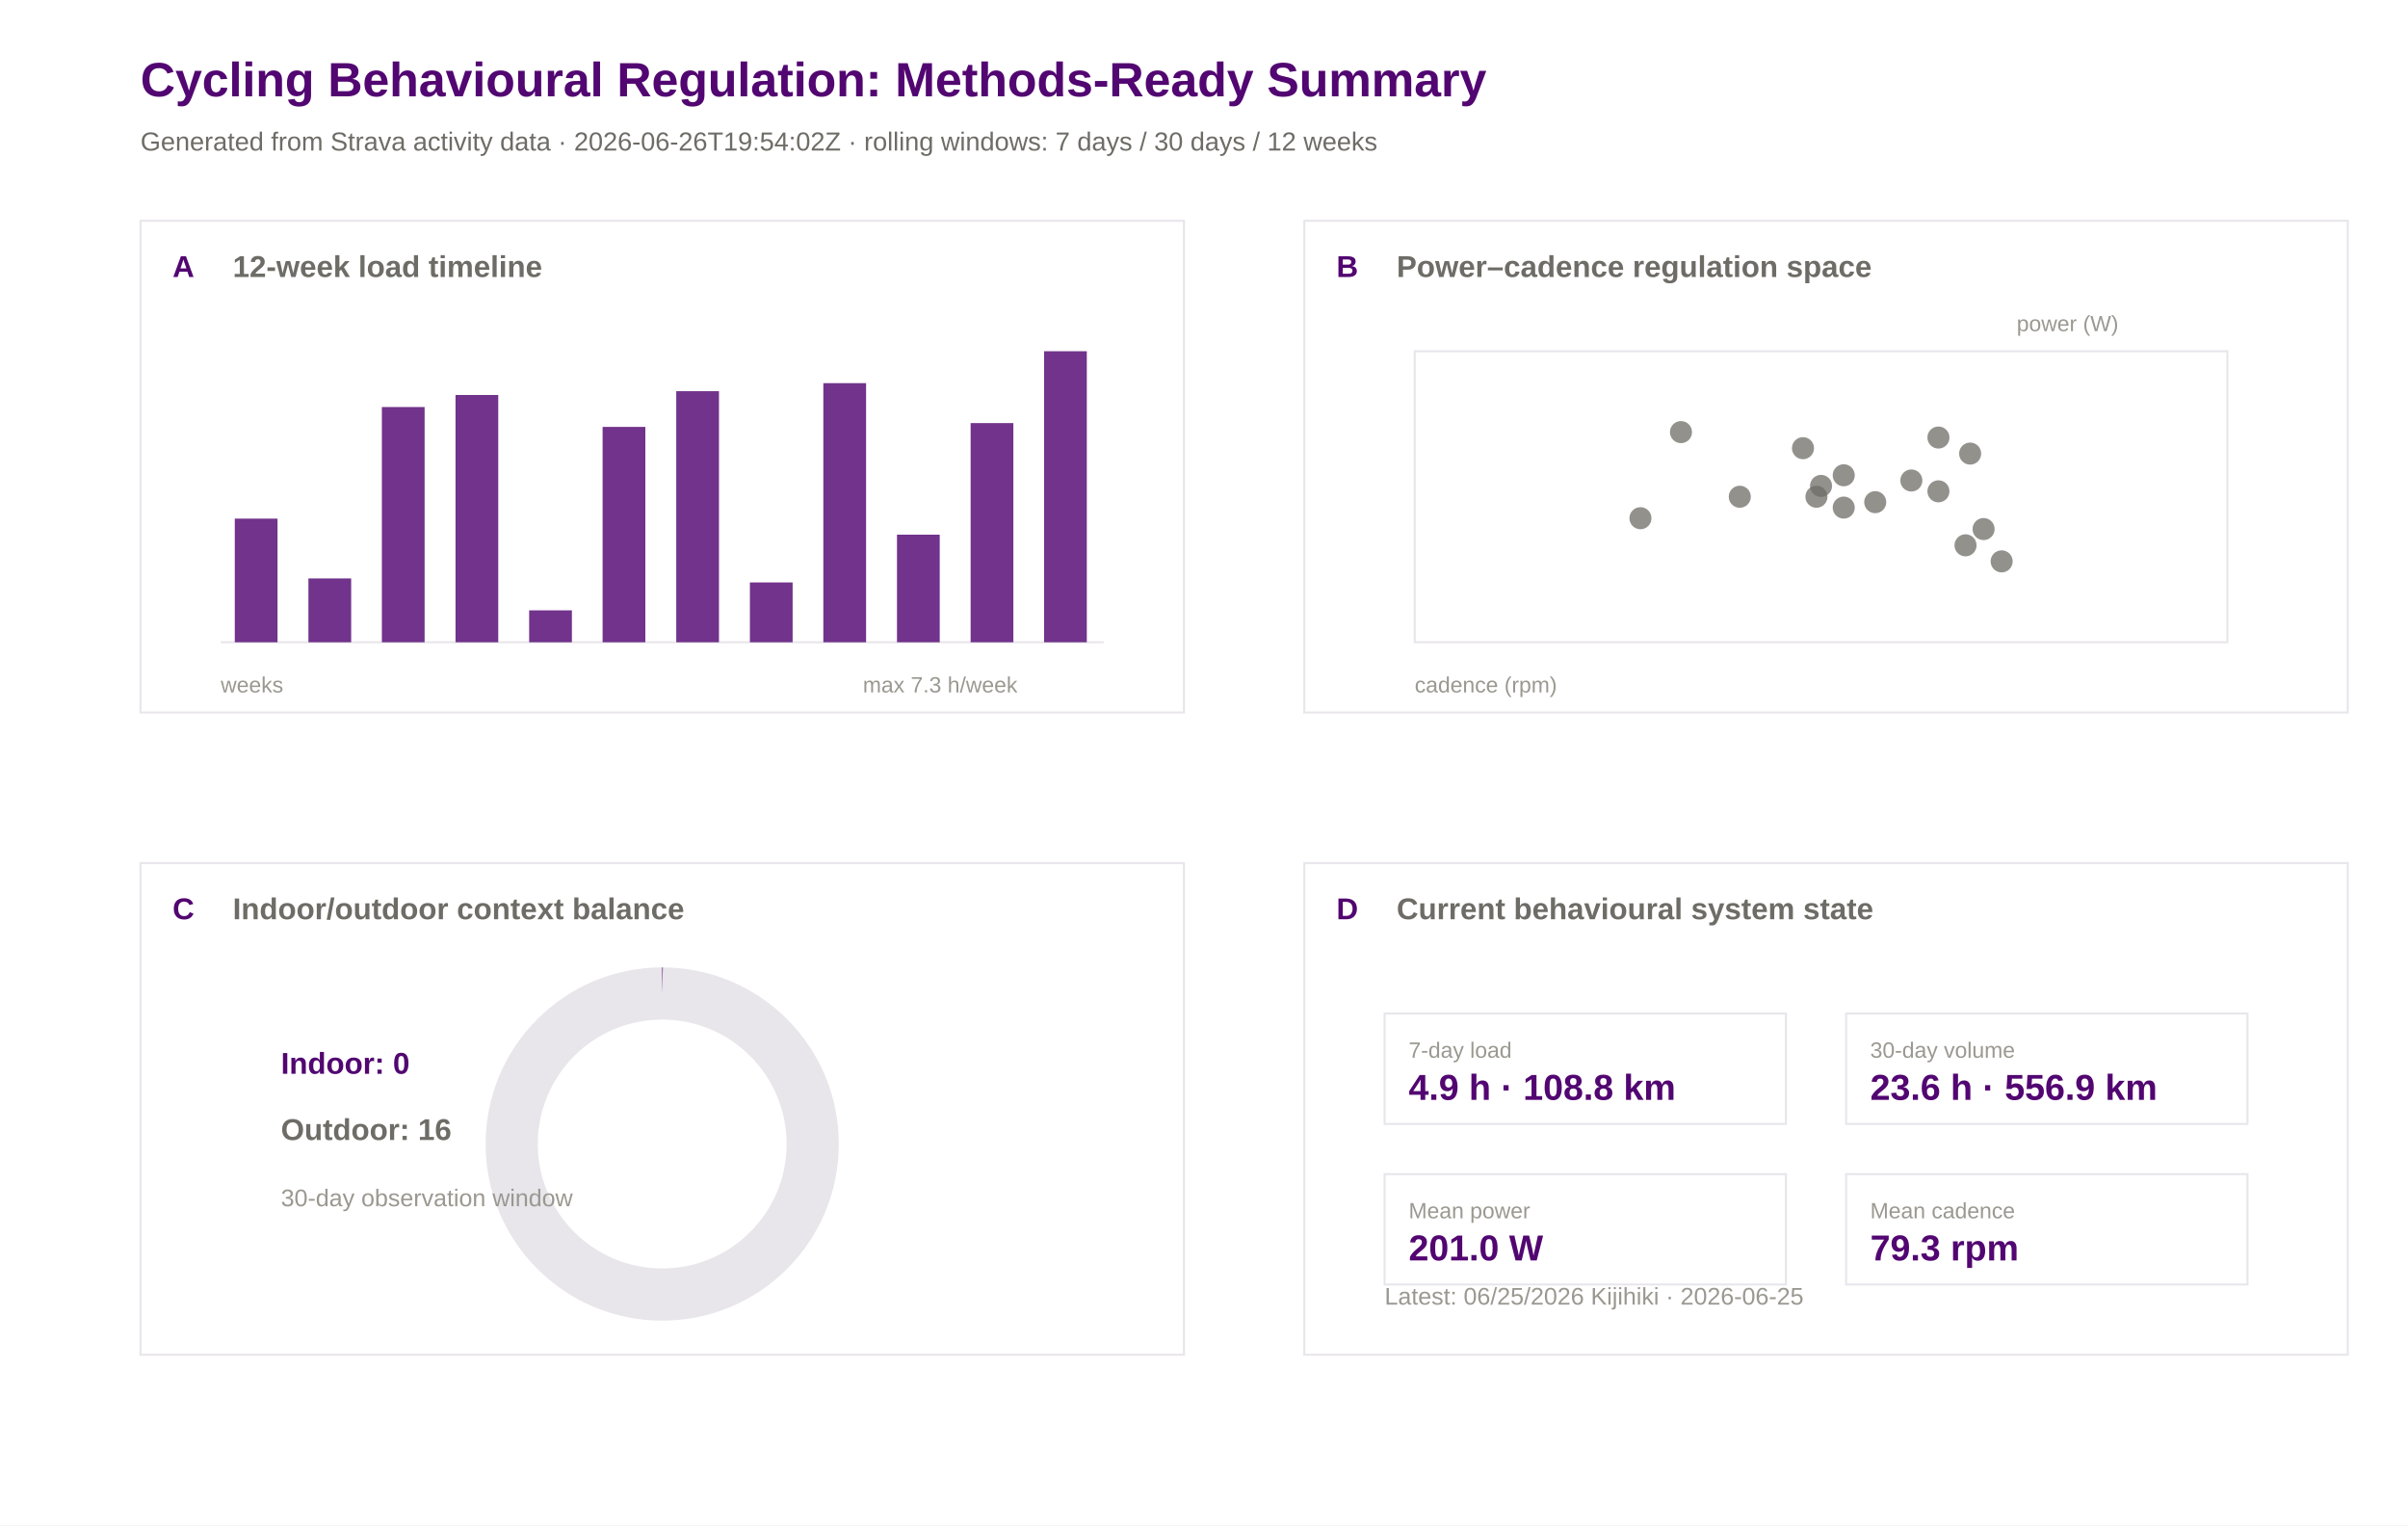
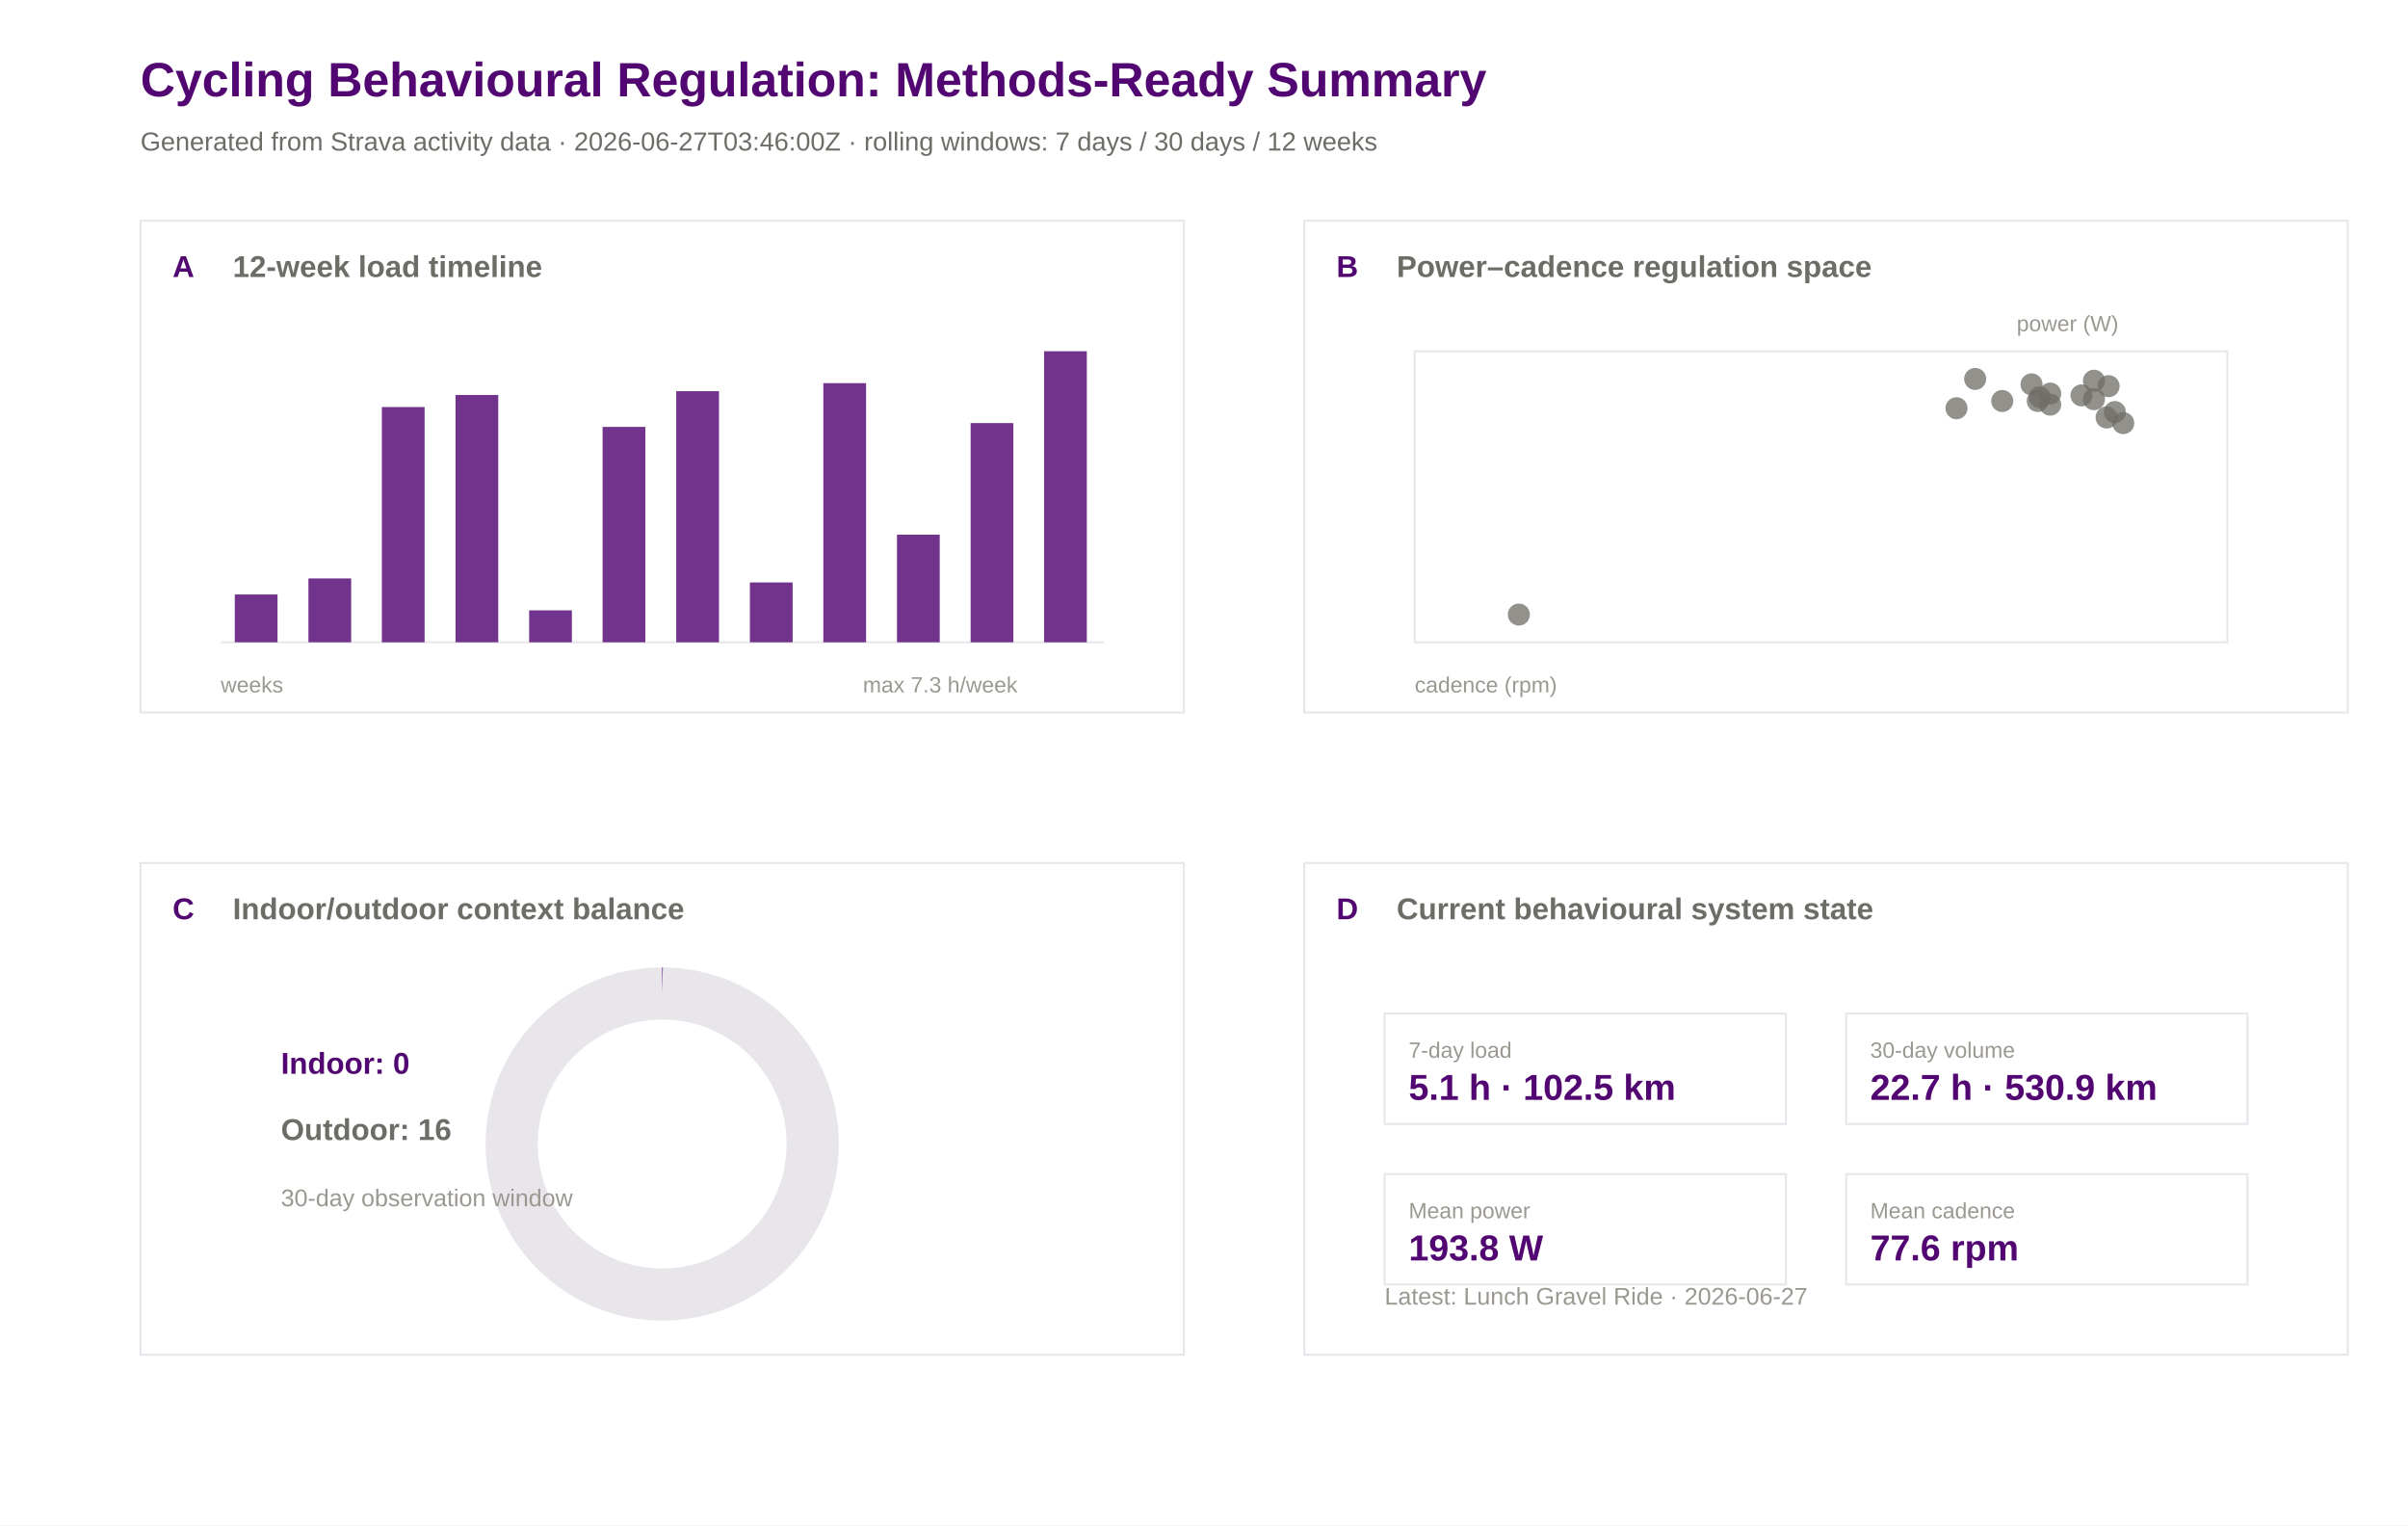
<svg xmlns="http://www.w3.org/2000/svg" width="1200" height="760" viewBox="0 0 1200 760">
  <rect width="100%" height="100%" fill="#ffffff" />
  <text x="70.0" y="48.0" font-family="Arial" font-size="24" font-weight="600" fill="#520671">Cycling Behavioural Regulation: Methods-Ready Summary</text>
-   <text x="70.0" y="75.0" font-family="Arial" font-size="13" font-weight="400" fill="#6e6c66">Generated from Strava activity data · 2026-06-26T19:54:02Z · rolling windows: 7 days / 30 days / 12 weeks</text>
+   <text x="70.0" y="75.0" font-family="Arial" font-size="13" font-weight="400" fill="#6e6c66">Generated from Strava activity data · 2026-06-27T03:46:00Z · rolling windows: 7 days / 30 days / 12 weeks</text>
  <rect x="70" y="110" width="520" height="245" fill="#ffffff" stroke="#e8e5eb" stroke-width="1" />
  <text x="86.0" y="138.0" font-family="Arial" font-size="15" font-weight="600" fill="#520671">A</text>
  <text x="116.0" y="138.0" font-family="Arial" font-size="15" font-weight="600" fill="#6e6c66">12-week load timeline</text>
  <rect x="650" y="110" width="520" height="245" fill="#ffffff" stroke="#e8e5eb" stroke-width="1" />
  <text x="666.0" y="138.0" font-family="Arial" font-size="15" font-weight="600" fill="#520671">B</text>
  <text x="696.0" y="138.0" font-family="Arial" font-size="15" font-weight="600" fill="#6e6c66">Power–cadence regulation space</text>
  <rect x="70" y="430" width="520" height="245" fill="#ffffff" stroke="#e8e5eb" stroke-width="1" />
  <text x="86.0" y="458.0" font-family="Arial" font-size="15" font-weight="600" fill="#520671">C</text>
  <text x="116.0" y="458.0" font-family="Arial" font-size="15" font-weight="600" fill="#6e6c66">Indoor/outdoor context balance</text>
  <rect x="650" y="430" width="520" height="245" fill="#ffffff" stroke="#e8e5eb" stroke-width="1" />
  <text x="666.0" y="458.0" font-family="Arial" font-size="15" font-weight="600" fill="#520671">D</text>
  <text x="696.0" y="458.0" font-family="Arial" font-size="15" font-weight="600" fill="#6e6c66">Current behavioural system state</text>
  <line x1="110" y1="320" x2="550" y2="320" stroke="#e8e5eb" />
-   <rect x="117.0" y="258.4" width="21.3" height="61.6" fill="#520671" opacity="0.82" />
+   <rect x="117.0" y="296.2" width="21.3" height="23.8" fill="#520671" opacity="0.82" />
  <rect x="153.7" y="288.2" width="21.3" height="31.8" fill="#520671" opacity="0.82" />
  <rect x="190.3" y="202.8" width="21.3" height="117.2" fill="#520671" opacity="0.82" />
  <rect x="227.0" y="196.8" width="21.3" height="123.2" fill="#520671" opacity="0.82" />
  <rect x="263.7" y="304.1" width="21.3" height="15.9" fill="#520671" opacity="0.82" />
  <rect x="300.3" y="212.7" width="21.3" height="107.3" fill="#520671" opacity="0.82" />
  <rect x="337.0" y="194.9" width="21.3" height="125.1" fill="#520671" opacity="0.82" />
  <rect x="373.7" y="290.2" width="21.3" height="29.8" fill="#520671" opacity="0.82" />
  <rect x="410.3" y="190.9" width="21.3" height="129.1" fill="#520671" opacity="0.82" />
  <rect x="447.0" y="266.4" width="21.3" height="53.6" fill="#520671" opacity="0.82" />
  <rect x="483.7" y="210.8" width="21.3" height="109.2" fill="#520671" opacity="0.82" />
  <rect x="520.3" y="175.0" width="21.3" height="145.0" fill="#520671" opacity="0.82" />
  <text x="110.0" y="345.0" font-family="Arial" font-size="11" font-weight="400" fill="#9a9890">weeks</text>
  <text x="430.0" y="345.0" font-family="Arial" font-size="11" font-weight="400" fill="#9a9890">max 7.3 h/week</text>
  <rect x="705" y="175" width="405" height="145" fill="#ffffff" stroke="#e8e5eb" />
-   <circle cx="934.5" cy="250.2" r="5.5" fill="#6e6c66" opacity="0.75" />
-   <circle cx="907.5" cy="242.1" r="5.5" fill="#6e6c66" opacity="0.75" />
-   <circle cx="898.5" cy="223.3" r="5.5" fill="#6e6c66" opacity="0.75" />
-   <circle cx="979.5" cy="271.7" r="5.5" fill="#6e6c66" opacity="0.75" />
-   <circle cx="966.0" cy="218.0" r="5.5" fill="#6e6c66" opacity="0.75" />
-   <circle cx="952.5" cy="239.4" r="5.5" fill="#6e6c66" opacity="0.75" />
-   <circle cx="966.0" cy="244.8" r="5.5" fill="#6e6c66" opacity="0.75" />
-   <circle cx="837.7" cy="215.3" r="5.5" fill="#6e6c66" opacity="0.75" />
-   <circle cx="918.8" cy="236.8" r="5.5" fill="#6e6c66" opacity="0.75" />
-   <circle cx="988.5" cy="263.6" r="5.5" fill="#6e6c66" opacity="0.75" />
-   <circle cx="981.8" cy="226.0" r="5.5" fill="#6e6c66" opacity="0.75" />
-   <circle cx="997.5" cy="279.7" r="5.5" fill="#6e6c66" opacity="0.75" />
-   <circle cx="867.0" cy="247.5" r="5.5" fill="#6e6c66" opacity="0.75" />
-   <circle cx="918.8" cy="252.9" r="5.5" fill="#6e6c66" opacity="0.75" />
-   <circle cx="817.5" cy="258.2" r="5.5" fill="#6e6c66" opacity="0.75" />
-   <circle cx="905.2" cy="247.5" r="5.5" fill="#6e6c66" opacity="0.75" />
+   <circle cx="1016.5" cy="197.9" r="5.5" fill="#6e6c66" opacity="0.75" />
+   <circle cx="1012.4" cy="191.5" r="5.5" fill="#6e6c66" opacity="0.75" />
+   <circle cx="1049.8" cy="208.0" r="5.5" fill="#6e6c66" opacity="0.75" />
+   <circle cx="1043.5" cy="189.7" r="5.5" fill="#6e6c66" opacity="0.75" />
+   <circle cx="1037.3" cy="197.0" r="5.5" fill="#6e6c66" opacity="0.75" />
+   <circle cx="1043.5" cy="198.9" r="5.5" fill="#6e6c66" opacity="0.75" />
+   <circle cx="984.3" cy="188.8" r="5.5" fill="#6e6c66" opacity="0.75" />
+   <circle cx="1021.7" cy="196.1" r="5.5" fill="#6e6c66" opacity="0.75" />
+   <circle cx="1053.9" cy="205.3" r="5.5" fill="#6e6c66" opacity="0.75" />
+   <circle cx="1050.8" cy="192.4" r="5.5" fill="#6e6c66" opacity="0.75" />
+   <circle cx="1058.1" cy="210.8" r="5.5" fill="#6e6c66" opacity="0.75" />
+   <circle cx="997.8" cy="199.8" r="5.5" fill="#6e6c66" opacity="0.75" />
+   <circle cx="1021.7" cy="201.6" r="5.5" fill="#6e6c66" opacity="0.75" />
+   <circle cx="975.0" cy="203.4" r="5.5" fill="#6e6c66" opacity="0.75" />
+   <circle cx="1015.5" cy="199.8" r="5.5" fill="#6e6c66" opacity="0.75" />
+   <circle cx="756.9" cy="306.2" r="5.5" fill="#6e6c66" opacity="0.75" />
  <text x="705.0" y="345.0" font-family="Arial" font-size="11" font-weight="400" fill="#9a9890">cadence (rpm)</text>
  <text x="1005.0" y="165.0" font-family="Arial" font-size="11" font-weight="400" fill="#9a9890">power (W)</text>
  <circle cx="330" cy="570" r="75" fill="none" stroke="#e8e5eb" stroke-width="26" />
  <circle cx="330" cy="570" r="75" fill="none" stroke="#520671" stroke-width="26" stroke-dasharray="0.0 471.2" transform="rotate(-90 330 570)" />
  <text x="140.0" y="535.0" font-family="Arial" font-size="15" font-weight="600" fill="#520671">Indoor: 0</text>
  <text x="140.0" y="568.0" font-family="Arial" font-size="15" font-weight="600" fill="#6e6c66">Outdoor: 16</text>
  <text x="140.0" y="601.0" font-family="Arial" font-size="12" font-weight="400" fill="#9a9890">30-day observation window</text>
  <rect x="690" y="505" width="200" height="55" fill="#ffffff" stroke="#e8e5eb" />
  <text x="702.0" y="527.0" font-family="Arial" font-size="11" font-weight="500" fill="#9a9890">7-day load</text>
-   <text x="702.0" y="548.0" font-family="Arial" font-size="18" font-weight="600" fill="#520671">4.9 h · 108.8 km</text>
+   <text x="702.0" y="548.0" font-family="Arial" font-size="18" font-weight="600" fill="#520671">5.1 h · 102.5 km</text>
  <rect x="920" y="505" width="200" height="55" fill="#ffffff" stroke="#e8e5eb" />
  <text x="932.0" y="527.0" font-family="Arial" font-size="11" font-weight="500" fill="#9a9890">30-day volume</text>
-   <text x="932.0" y="548.0" font-family="Arial" font-size="18" font-weight="600" fill="#520671">23.6 h · 556.9 km</text>
+   <text x="932.0" y="548.0" font-family="Arial" font-size="18" font-weight="600" fill="#520671">22.7 h · 530.9 km</text>
  <rect x="690" y="585" width="200" height="55" fill="#ffffff" stroke="#e8e5eb" />
  <text x="702.0" y="607.0" font-family="Arial" font-size="11" font-weight="500" fill="#9a9890">Mean power</text>
-   <text x="702.0" y="628.0" font-family="Arial" font-size="18" font-weight="600" fill="#520671">201.0 W</text>
+   <text x="702.0" y="628.0" font-family="Arial" font-size="18" font-weight="600" fill="#520671">193.8 W</text>
  <rect x="920" y="585" width="200" height="55" fill="#ffffff" stroke="#e8e5eb" />
  <text x="932.0" y="607.0" font-family="Arial" font-size="11" font-weight="500" fill="#9a9890">Mean cadence</text>
-   <text x="932.0" y="628.0" font-family="Arial" font-size="18" font-weight="600" fill="#520671">79.3 rpm</text>
-   <text x="690.0" y="650.0" font-family="Arial" font-size="12" font-weight="400" fill="#9a9890">Latest: 06/25/2026 Kijihiki · 2026-06-25</text>
+   <text x="932.0" y="628.0" font-family="Arial" font-size="18" font-weight="600" fill="#520671">77.6 rpm</text>
+   <text x="690.0" y="650.0" font-family="Arial" font-size="12" font-weight="400" fill="#9a9890">Latest: Lunch Gravel Ride · 2026-06-27</text>
</svg>
